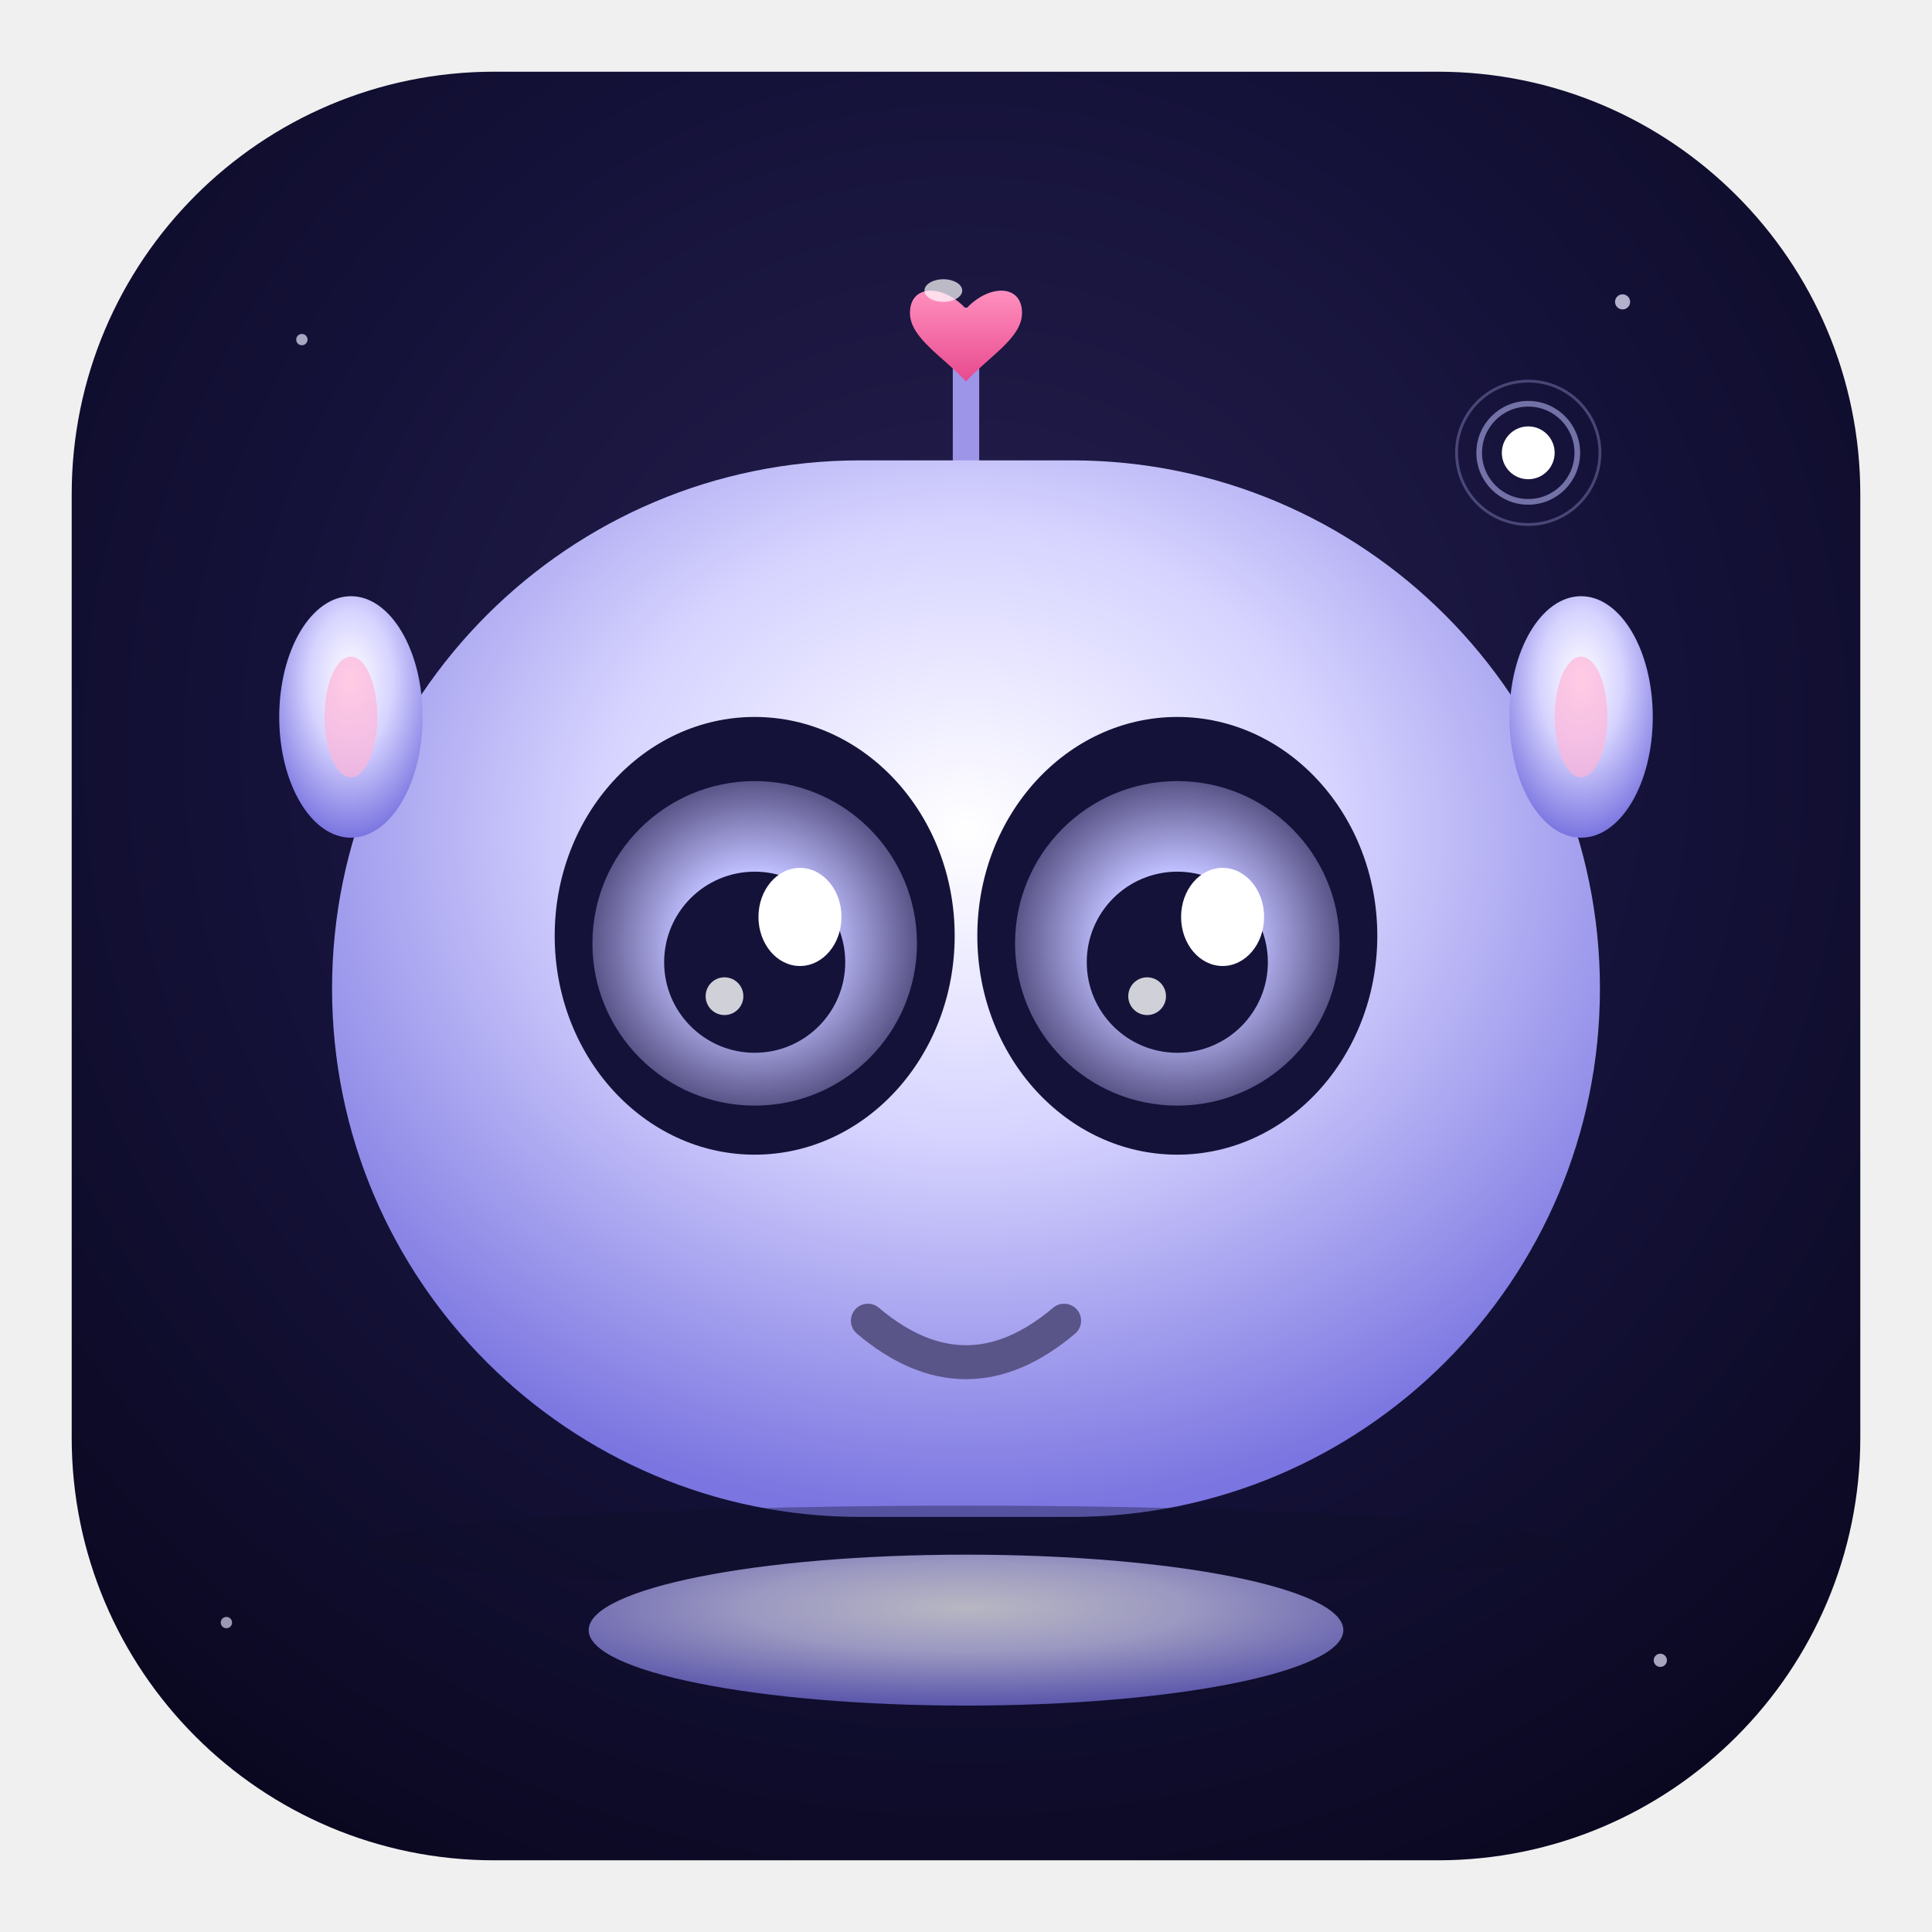
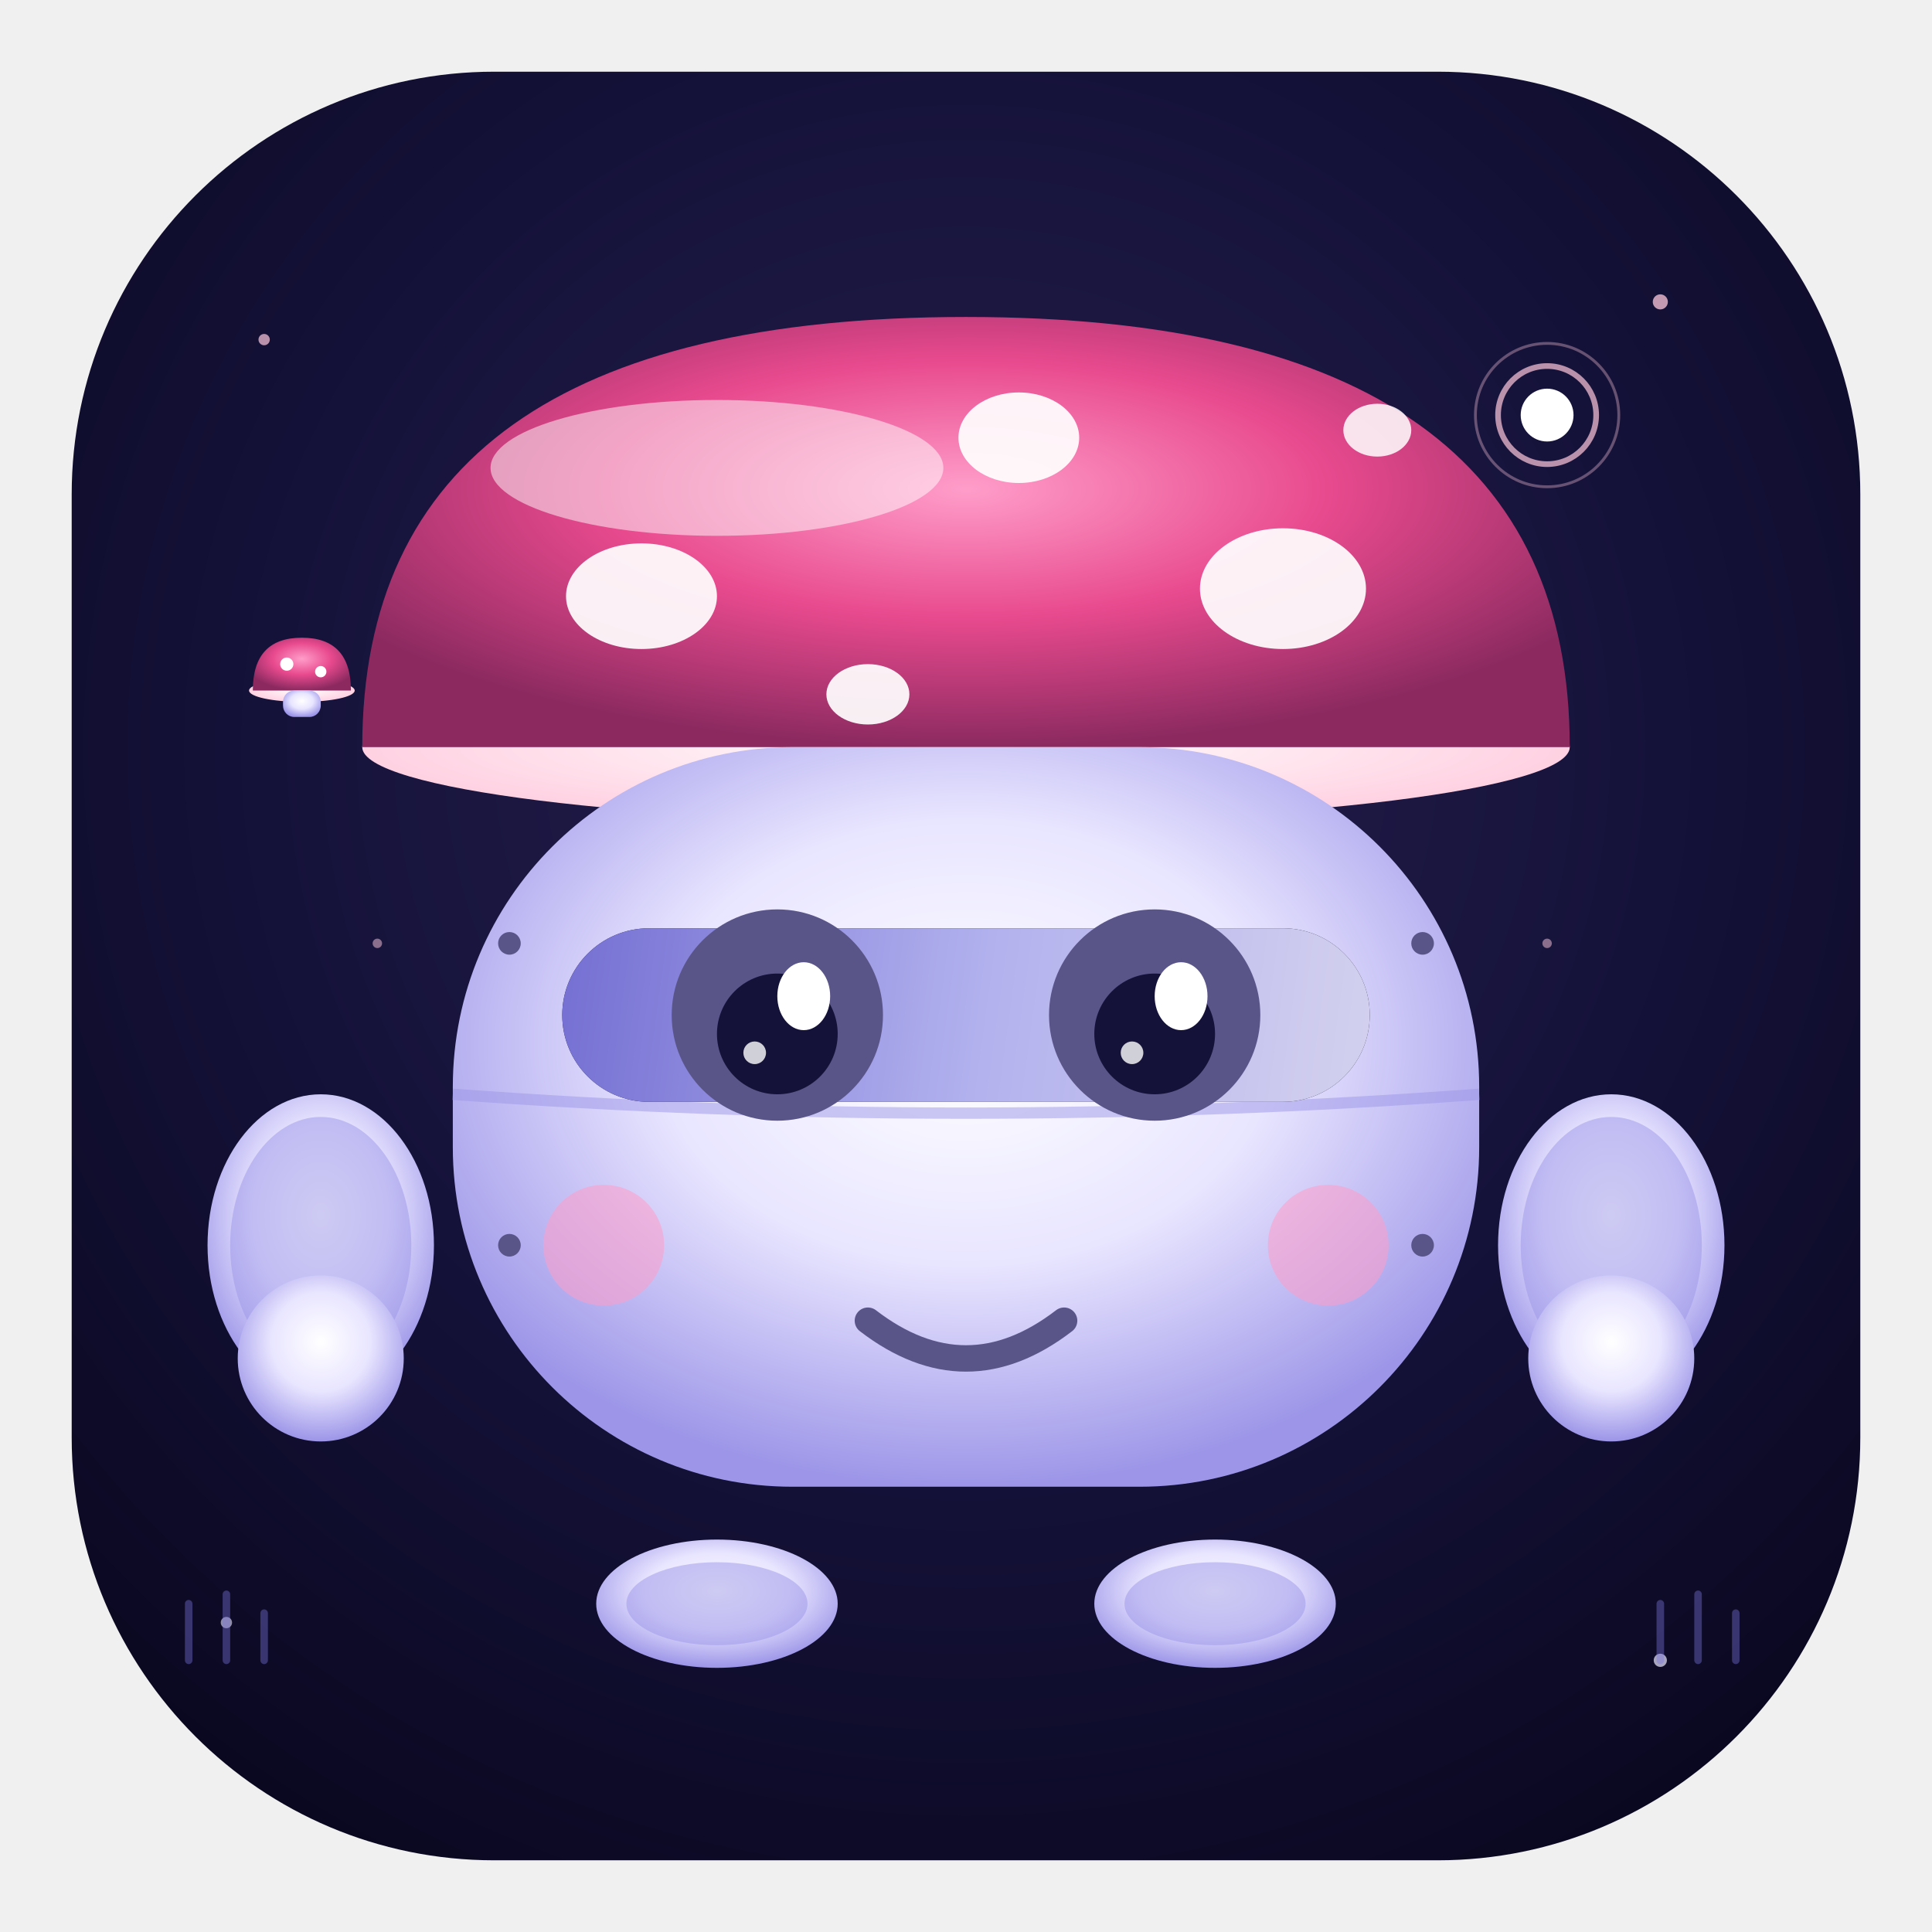
<svg xmlns="http://www.w3.org/2000/svg" width="1024" height="1024" viewBox="0 0 1024 1024" role="img" aria-label="OpenBuddy">
  <defs>
    <radialGradient id="bgRad" cx="50%" cy="38%" r="70%">
      <stop stop-color="#26204E" />
      <stop offset=".55" stop-color="#15123A" />
      <stop offset="1" stop-color="#0A0820" />
    </radialGradient>
-     <radialGradient id="dome" cx="50%" cy="35%" r="65%">
+     <radialGradient id="body" cx="50%" cy="40%" r="60%">
      <stop stop-color="#FFFFFF" />
-       <stop offset=".45" stop-color="#D6D3FF" />
-       <stop offset="1" stop-color="#7A75E0" />
+       <stop offset=".5" stop-color="#E8E5FF" />
+       <stop offset="1" stop-color="#9C95E8" />
    </radialGradient>
-     <radialGradient id="cheek" cx="50%" cy="50%" r="50%">
-       <stop stop-color="#FFB5D9" stop-opacity=".6" />
-       <stop stop-color="#FFB5D9" stop-opacity="0" />
+     <radialGradient id="cap" cx="50%" cy="40%" r="60%">
+       <stop stop-color="#FF9DC9" />
+       <stop offset=".5" stop-color="#E84A8E" />
+       <stop offset="1" stop-color="#8C2A60" />
+     </radialGradient>
+     <radialGradient id="capRim" cx="50%" cy="50%" r="60%">
+       <stop stop-color="#FFFFFF" />
+       <stop offset="1" stop-color="#FFC8DC" />
    </radialGradient>
    <radialGradient id="eye" cx="50%" cy="50%" r="50%">
      <stop stop-color="#FFFFFF" />
-       <stop offset=".45" stop-color="#C0BFFF" />
-       <stop offset="1" stop-color="#5A5588" />
+       <stop stop-color="#5A5588" />
    </radialGradient>
-     <linearGradient id="heart" x1="0" y1="0" x2="0" y2="1">
-       <stop stop-color="#FF8FBE" />
-       <stop offset="1" stop-color="#E84A8E" />
+     <linearGradient id="visor" x1="280" y1="560" x2="744" y2="624" gradientUnits="userSpaceOnUse">
+       <stop stop-color="#7A75E0" />
+       <stop offset=".5" stop-color="#C0BFFF" />
+       <stop offset="1" stop-color="#E8E5FF" />
    </linearGradient>
    <clipPath id="clip">
      <rect x="38" y="38" width="948" height="948" rx="224" />
    </clipPath>
  </defs>
  <g clip-path="url(#clip)">
    <rect x="38" y="38" width="948" height="948" fill="url(#bgRad)" />
-     <circle cx="160" cy="180" r="3" fill="#E8E5FF" opacity=".7" />
-     <circle cx="860" cy="160" r="4" fill="#E8E5FF" opacity=".75" />
-     <circle cx="120" cy="860" r="3" fill="#E8E5FF" opacity=".65" />
+     <circle cx="140" cy="180" r="3" fill="#FFC8DC" opacity=".7" />
+     <circle cx="880" cy="160" r="4" fill="#FFC8DC" opacity=".75" />
+     <circle cx="120" cy="860" r="3" fill="#E8E5FF" opacity=".6" />
    <circle cx="880" cy="880" r="3.5" fill="#E8E5FF" opacity=".7" />
-     <circle cx="200" cy="500" r="2.5" fill="#E8E5FF" opacity=".55" />
-     <circle cx="820" cy="500" r="2.5" fill="#E8E5FF" opacity=".55" />
-     <line x1="512" y1="170" x2="512" y2="244" stroke="#9C95E8" stroke-width="14" stroke-linecap="round" />
-     <g transform="translate(512 156)">
-       <path d="M0 14 C-22 -10 -54 -10 -54 18 C-54 42 -22 60 0 84 C22 60 54 42 54 18 C54 -10 22 -10 0 14 Z" fill="url(#heart)" transform="scale(0.55)" />
-       <ellipse cx="-12" cy="-2" rx="10" ry="6" fill="#FFFFFF" opacity=".7" />
+     <circle cx="200" cy="500" r="2.5" fill="#FFC8DC" opacity=".5" />
+     <circle cx="820" cy="500" r="2.5" fill="#FFC8DC" opacity=".5" />
+     <path d="M100 880 L100 850 M120 880 L120 845 M140 880 L140 855" stroke="#7A75E0" stroke-width="4" stroke-linecap="round" opacity=".4" />
+     <path d="M880 880 L880 850 M900 880 L900 845 M920 880 L920 855" stroke="#7A75E0" stroke-width="4" stroke-linecap="round" opacity=".4" />
+     <ellipse cx="512" cy="396" rx="320" ry="40" fill="url(#capRim)" />
+     <path d="M192 396 Q192 168 512 168 Q832 168 832 396 Z" fill="url(#cap)" />
+     <ellipse cx="380" cy="248" rx="120" ry="36" fill="#FFFFFF" opacity=".5" />
+     <ellipse cx="340" cy="316" rx="40" ry="28" fill="#FFFFFF" opacity=".92" />
+     <ellipse cx="540" cy="232" rx="32" ry="24" fill="#FFFFFF" opacity=".92" />
+     <ellipse cx="680" cy="312" rx="44" ry="32" fill="#FFFFFF" opacity=".92" />
+     <ellipse cx="460" cy="368" rx="22" ry="16" fill="#FFFFFF" opacity=".92" />
+     <ellipse cx="730" cy="228" rx="18" ry="14" fill="#FFFFFF" opacity=".85" />
+     <rect x="240" y="396" width="544" height="392" rx="180" fill="url(#body)" />
+     <path d="M240 580 Q512 600 784 580" fill="none" stroke="#9C95E8" stroke-width="6" opacity=".5" />
+     <circle cx="270" cy="500" r="6" fill="#5A5588" />
+     <circle cx="270" cy="660" r="6" fill="#5A5588" />
+     <circle cx="754" cy="500" r="6" fill="#5A5588" />
+     <circle cx="754" cy="660" r="6" fill="#5A5588" />
+     <rect x="298" y="492" width="428" height="92" rx="46" fill="#0F0D24" />
+     <rect x="298" y="492" width="428" height="92" rx="46" fill="url(#visor)" opacity=".92" />
+     <circle cx="412" cy="538" r="56" fill="url(#eye)" />
+     <circle cx="612" cy="538" r="56" fill="url(#eye)" />
+     <circle cx="412" cy="548" r="32" fill="#15123A" />
+     <circle cx="612" cy="548" r="32" fill="#15123A" />
+     <ellipse cx="426" cy="528" rx="14" ry="18" fill="#FFFFFF" />
+     <ellipse cx="626" cy="528" rx="14" ry="18" fill="#FFFFFF" />
+     <circle cx="400" cy="558" r="6" fill="#FFFFFF" opacity=".8" />
+     <circle cx="600" cy="558" r="6" fill="#FFFFFF" opacity=".8" />
+     <circle cx="320" cy="660" r="32" fill="#FF9DC9" opacity=".55" />
+     <circle cx="704" cy="660" r="32" fill="#FF9DC9" opacity=".55" />
+     <path d="M460 700 Q512 740 564 700" fill="none" stroke="#5A5588" stroke-width="14" stroke-linecap="round" />
+     <ellipse cx="170" cy="660" rx="60" ry="80" fill="url(#body)" />
+     <ellipse cx="170" cy="660" rx="48" ry="68" fill="#9C95E8" opacity=".5" />
+     <circle cx="170" cy="720" r="44" fill="url(#body)" />
+     <ellipse cx="854" cy="660" rx="60" ry="80" fill="url(#body)" />
+     <ellipse cx="854" cy="660" rx="48" ry="68" fill="#9C95E8" opacity=".5" />
+     <circle cx="854" cy="720" r="44" fill="url(#body)" />
+     <ellipse cx="380" cy="850" rx="64" ry="34" fill="url(#body)" />
+     <ellipse cx="380" cy="850" rx="48" ry="22" fill="#9C95E8" opacity=".5" />
+     <ellipse cx="644" cy="850" rx="64" ry="34" fill="url(#body)" />
+     <ellipse cx="644" cy="850" rx="48" ry="22" fill="#9C95E8" opacity=".5" />
+     <g transform="translate(160 360)">
+       <ellipse cx="0" cy="6" rx="28" ry="6" fill="url(#capRim)" />
+       <path d="M-26 6 Q-26 -22 0 -22 Q26 -22 26 6 Z" fill="url(#cap)" />
+       <circle cx="-8" cy="-8" r="3.5" fill="#FFFFFF" />
+       <circle cx="10" cy="-4" r="3" fill="#FFFFFF" />
+       <rect x="-10" y="6" width="20" height="14" rx="6" fill="url(#body)" />
    </g>
-     <rect x="176" y="244" width="672" height="560" rx="280" fill="url(#dome)" />
-     <ellipse cx="512" cy="820" rx="320" ry="22" fill="#0F0D24" opacity=".35" />
-     <circle cx="280" cy="600" r="56" fill="url(#cheek)" />
-     <circle cx="744" cy="600" r="56" fill="url(#cheek)" />
-     <ellipse cx="400" cy="496" rx="106" ry="116" fill="#15123A" />
-     <ellipse cx="624" cy="496" rx="106" ry="116" fill="#15123A" />
-     <circle cx="400" cy="500" r="86" fill="url(#eye)" />
-     <circle cx="624" cy="500" r="86" fill="url(#eye)" />
-     <circle cx="400" cy="510" r="48" fill="#15123A" />
-     <circle cx="624" cy="510" r="48" fill="#15123A" />
-     <ellipse cx="424" cy="486" rx="22" ry="26" fill="#FFFFFF" />
-     <ellipse cx="648" cy="486" rx="22" ry="26" fill="#FFFFFF" />
-     <circle cx="384" cy="528" r="10" fill="#FFFFFF" opacity=".8" />
-     <circle cx="608" cy="528" r="10" fill="#FFFFFF" opacity=".8" />
-     <path d="M460 700 Q512 744 564 700" fill="none" stroke="#5A5588" stroke-width="18" stroke-linecap="round" />
-     <ellipse cx="186" cy="380" rx="38" ry="64" fill="url(#dome)" />
-     <ellipse cx="838" cy="380" rx="38" ry="64" fill="url(#dome)" />
-     <ellipse cx="186" cy="380" rx="14" ry="32" fill="#FFB5D9" opacity=".7" />
-     <ellipse cx="838" cy="380" rx="14" ry="32" fill="#FFB5D9" opacity=".7" />
-     <ellipse cx="512" cy="864" rx="200" ry="40" fill="url(#dome)" opacity=".7" />
-     <g transform="translate(810 240)">
+     <g transform="translate(820 220)">
      <circle r="14" fill="#FFFFFF" />
-       <circle r="26" fill="none" stroke="#C0BFFF" stroke-width="3" opacity=".55" />
-       <circle r="38" fill="none" stroke="#C0BFFF" stroke-width="1.5" opacity=".3" />
+       <circle r="26" fill="none" stroke="#FFC8DC" stroke-width="3" opacity=".7" />
+       <circle r="38" fill="none" stroke="#FFC8DC" stroke-width="1.5" opacity=".35" />
    </g>
  </g>
</svg>
